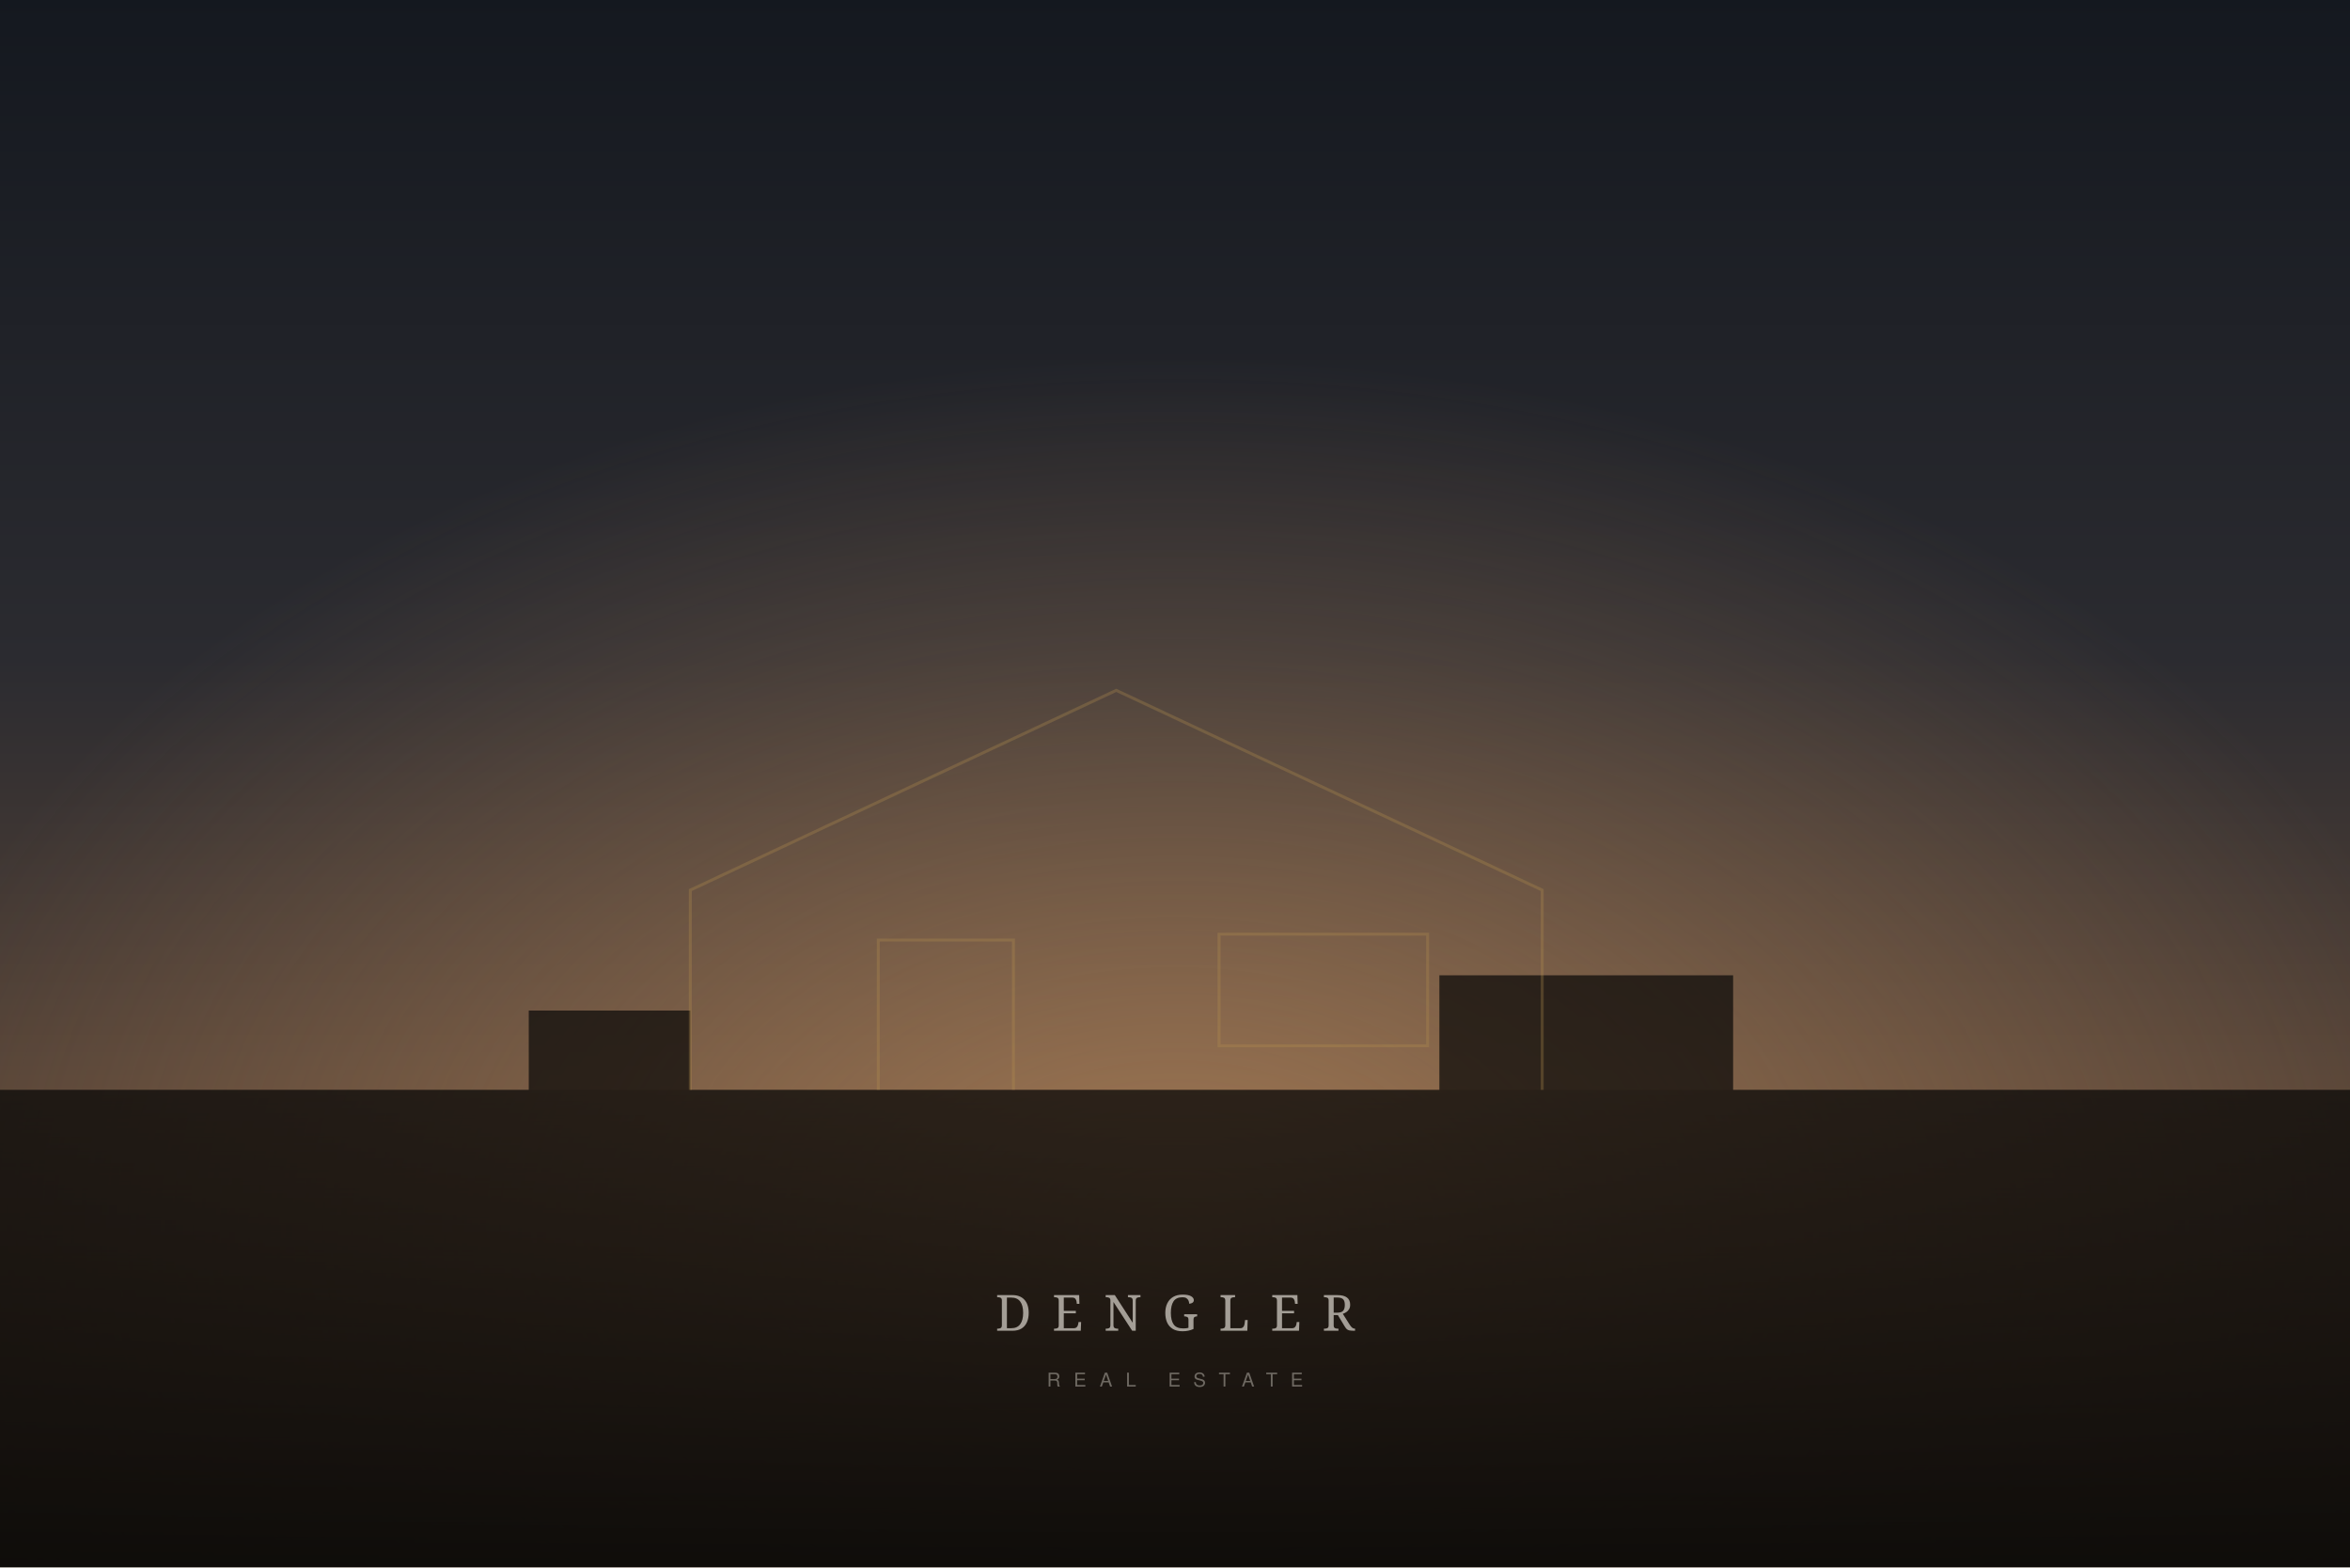
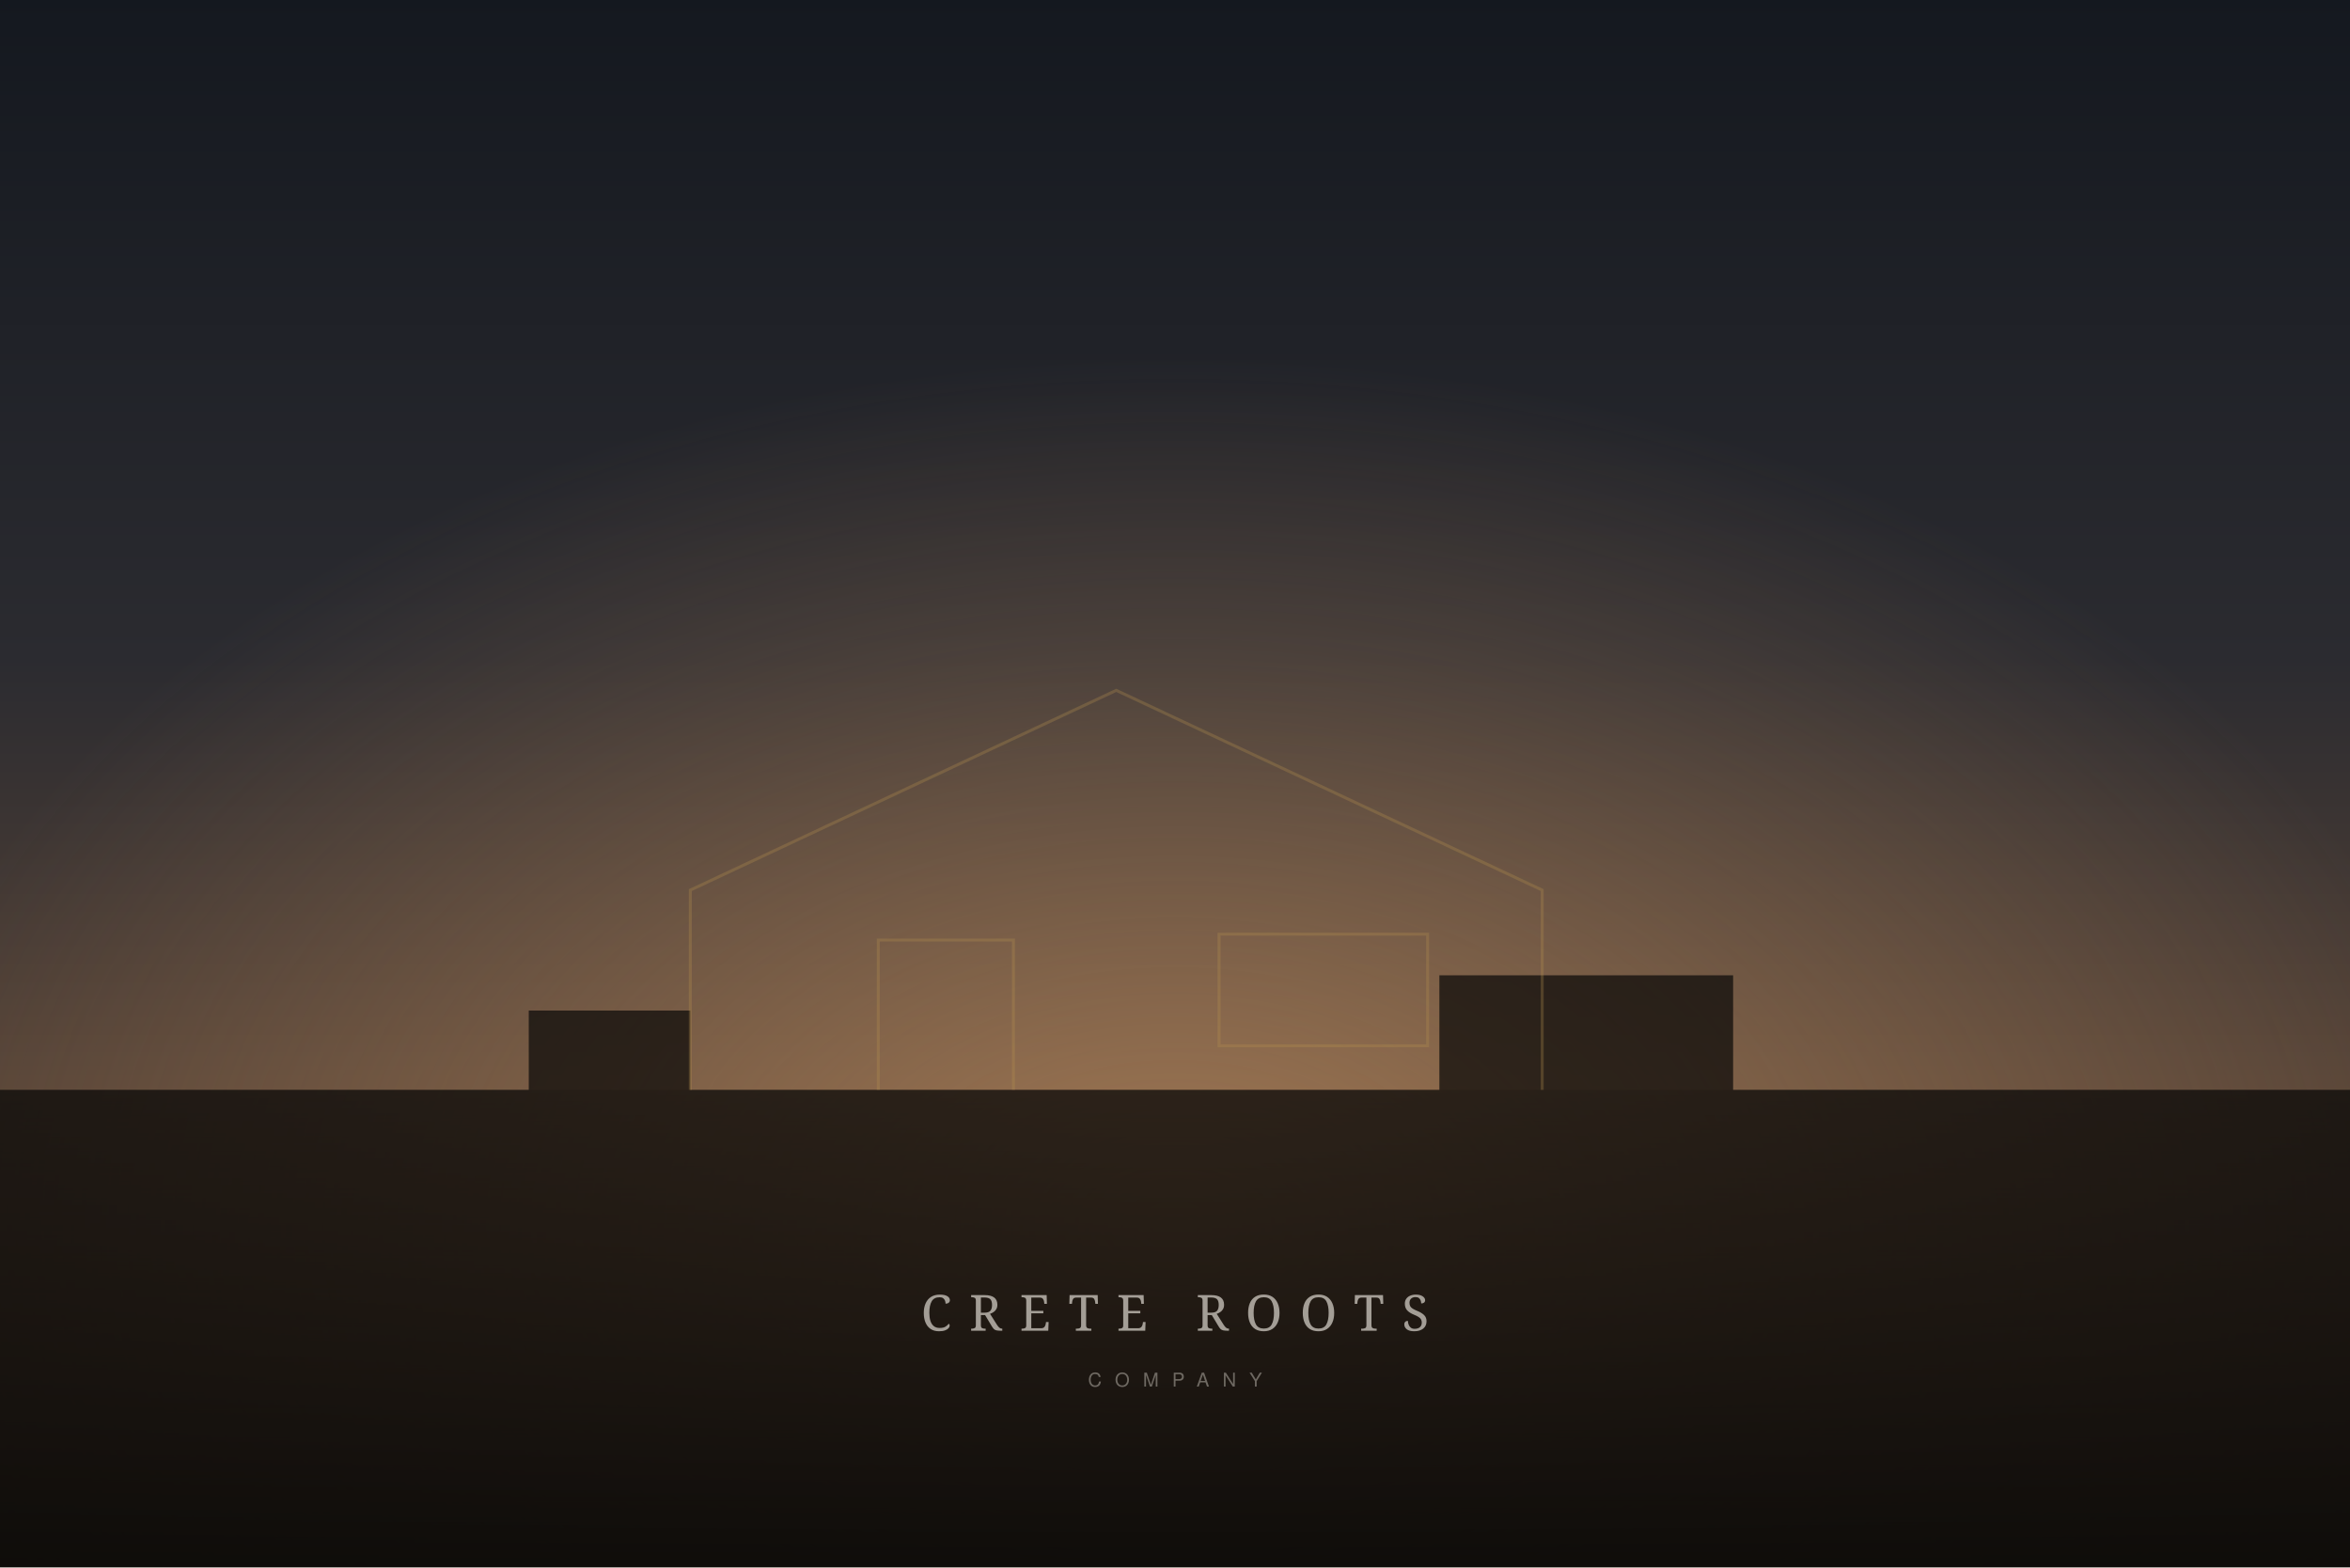
<svg xmlns="http://www.w3.org/2000/svg" viewBox="0 0 1600 1067" role="img" aria-label="Photography unavailable">
  <defs>
    <linearGradient id="sky" x1="0" y1="0" x2="0" y2="1">
      <stop offset="0%" stop-color="#14181f" />
      <stop offset="42%" stop-color="#2b2b30" />
      <stop offset="72%" stop-color="#5a4638" />
      <stop offset="100%" stop-color="#8a6544" />
    </linearGradient>
    <radialGradient id="sun" cx="0.5" cy="0.78" r="0.55">
      <stop offset="0%" stop-color="#d9a06a" stop-opacity="0.55" />
      <stop offset="100%" stop-color="#d9a06a" stop-opacity="0" />
    </radialGradient>
    <linearGradient id="ground" x1="0" y1="0" x2="0" y2="1">
      <stop offset="0%" stop-color="#0d0c0b" stop-opacity="0.15" />
      <stop offset="100%" stop-color="#0a0908" stop-opacity="0.9" />
    </linearGradient>
  </defs>
  <rect width="1600" height="1067" fill="url(#sky)" />
  <rect width="1600" height="1067" fill="url(#sun)" />
  <rect y="742" width="1600" height="325" fill="url(#ground)" />
  <g fill="#0b0a09" opacity="0.72">
    <path d="M0 742 L360 742 L360 688 L470 688 L470 742 L980 742 L980 664 L1180 664 L1180 742 L1600 742 L1600 1067 L0 1067 Z" />
  </g>
  <g stroke="#b4924f" stroke-opacity="0.3" stroke-width="2" fill="none">
    <path d="M470 742 L470 606 L760 470 L1050 606 L1050 742" />
    <path d="M598 742 L598 640 L690 640 L690 742" />
    <path d="M830 636 L972 636 L972 712 L830 712 Z" />
  </g>
-   <text x="800" y="906" text-anchor="middle" font-family="Georgia, serif" font-size="34" letter-spacing="14" fill="#f4efe6" fill-opacity="0.62">DENGLER</text>
-   <text x="800" y="944" text-anchor="middle" font-family="Helvetica, Arial, sans-serif" font-size="13" letter-spacing="9" fill="#f4efe6" fill-opacity="0.38">REAL ESTATE</text>
+   <text x="800" y="906" text-anchor="middle" font-family="Georgia, serif" font-size="34" letter-spacing="12" fill="#f4efe6" fill-opacity="0.62">CRETE ROOTS</text>
+   <text x="800" y="944" text-anchor="middle" font-family="Helvetica, Arial, sans-serif" font-size="13" letter-spacing="9" fill="#f4efe6" fill-opacity="0.38">COMPANY</text>
</svg>
